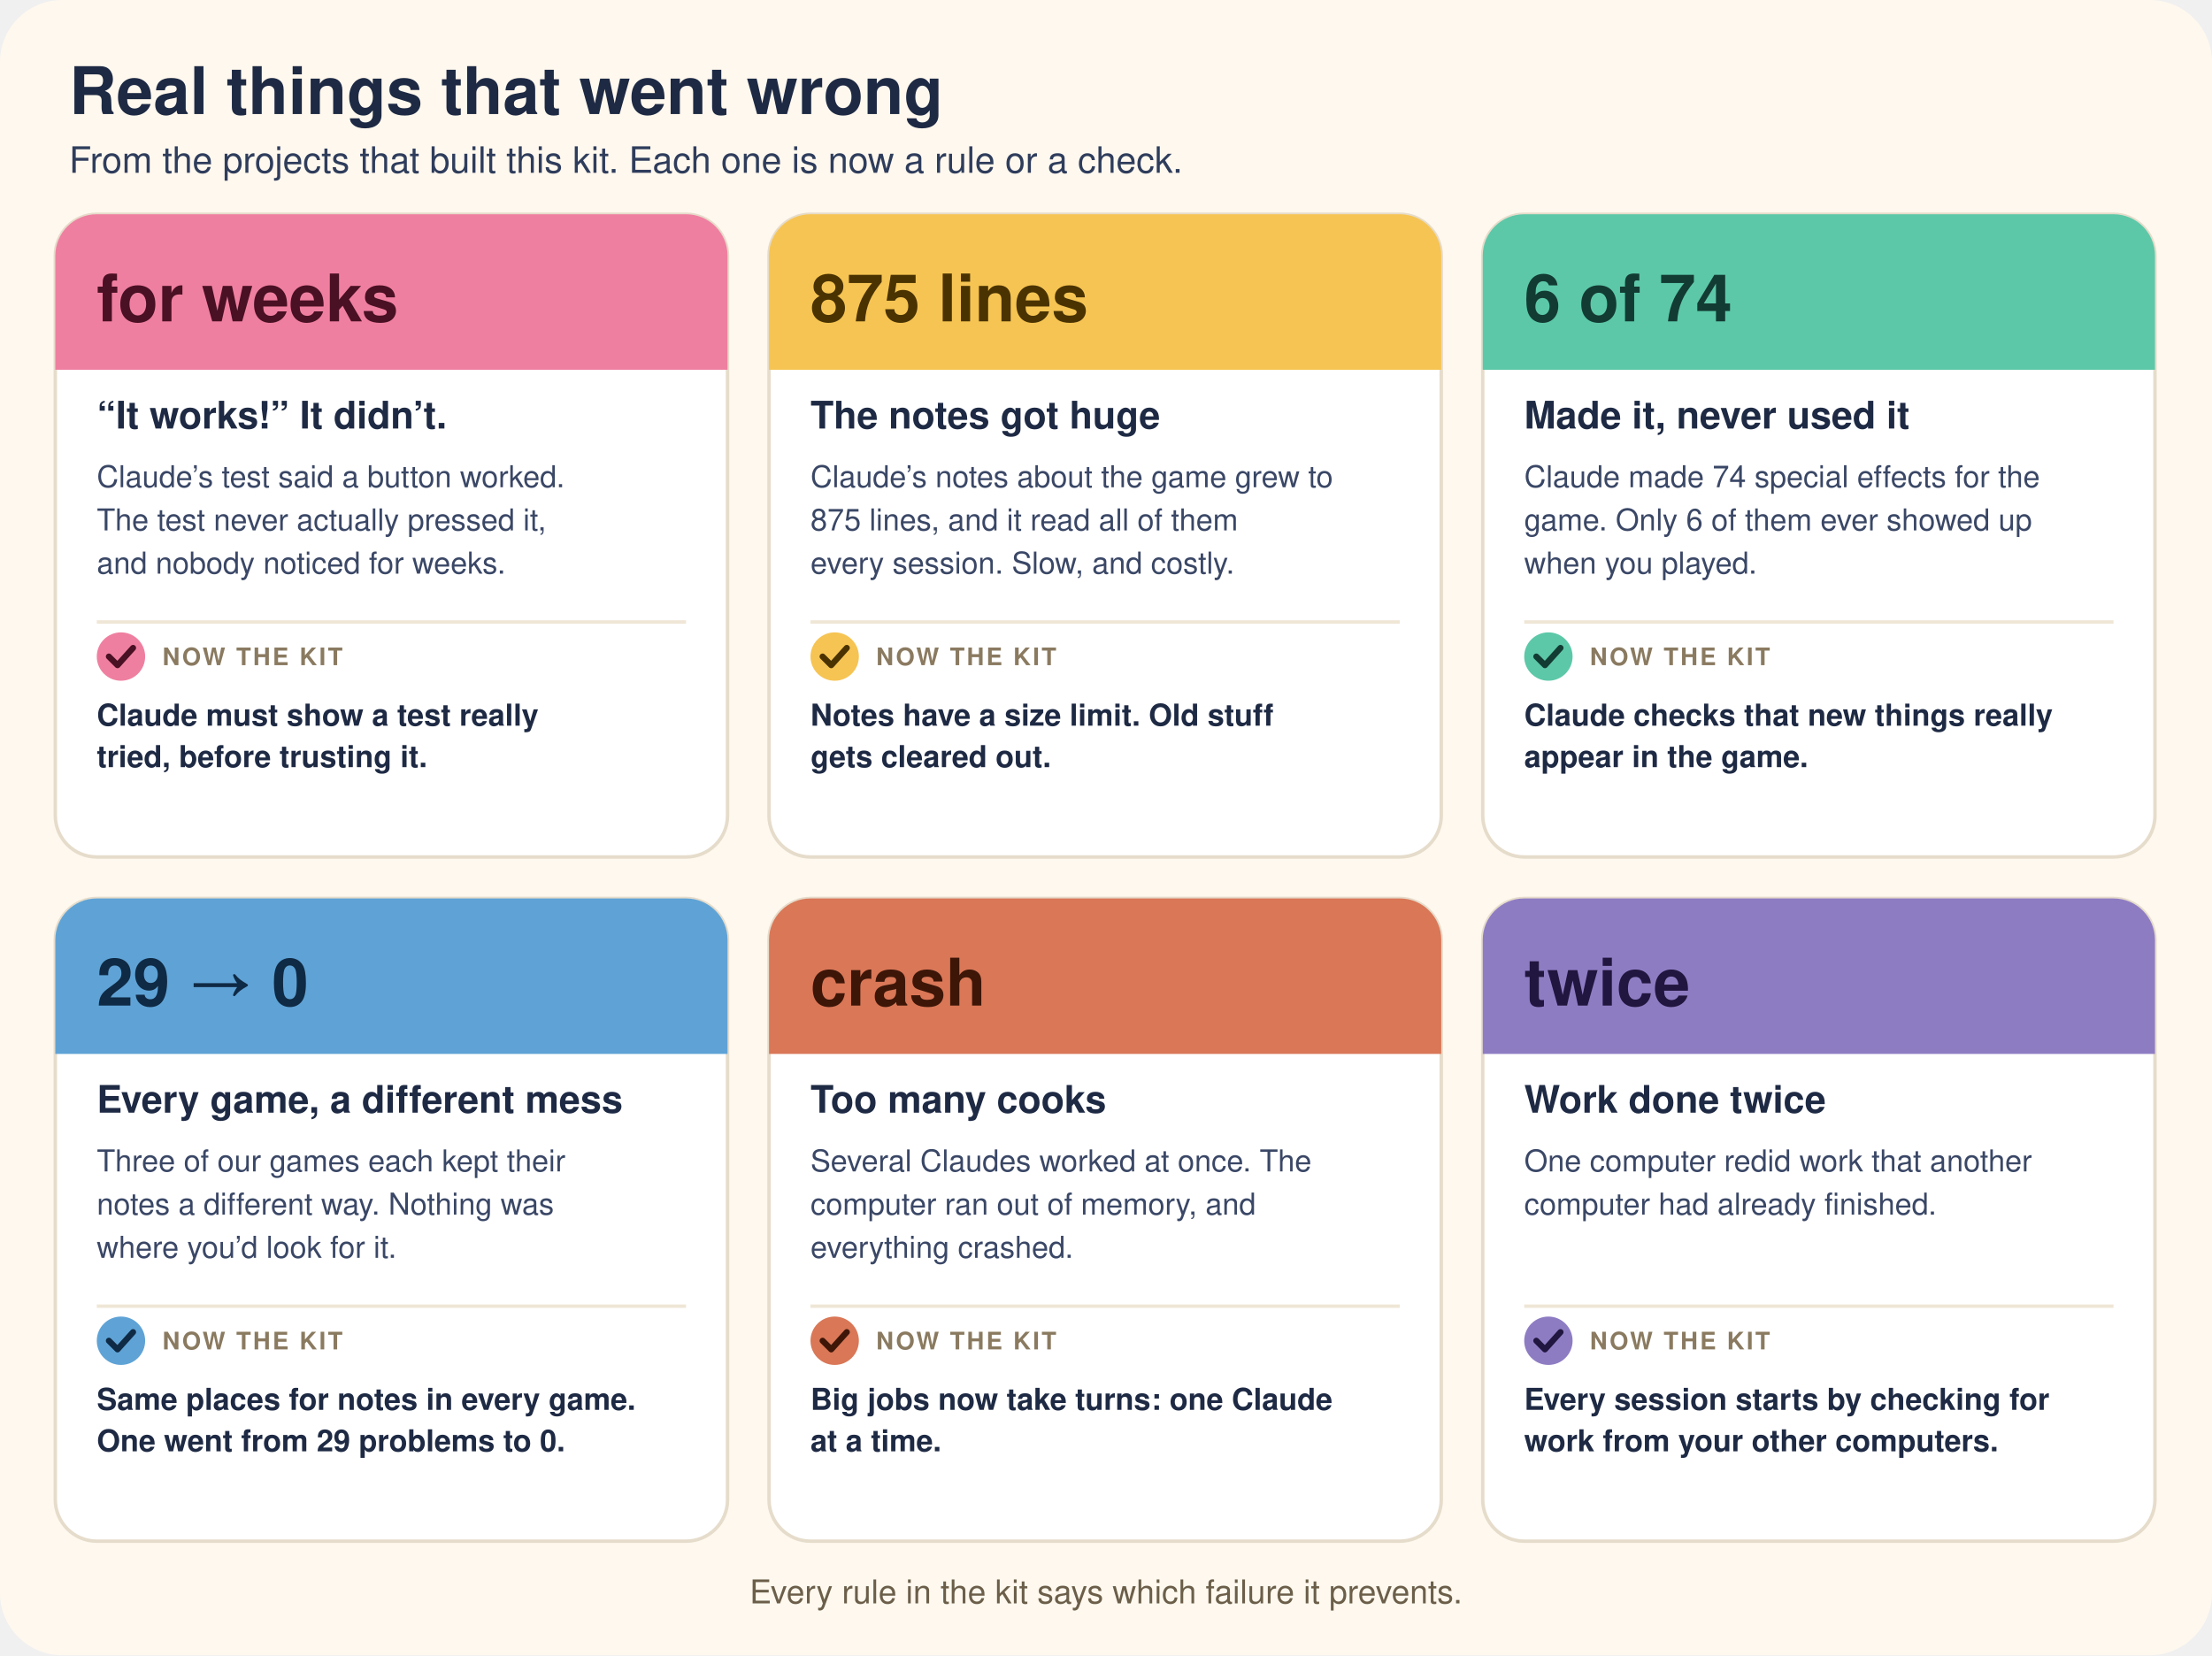
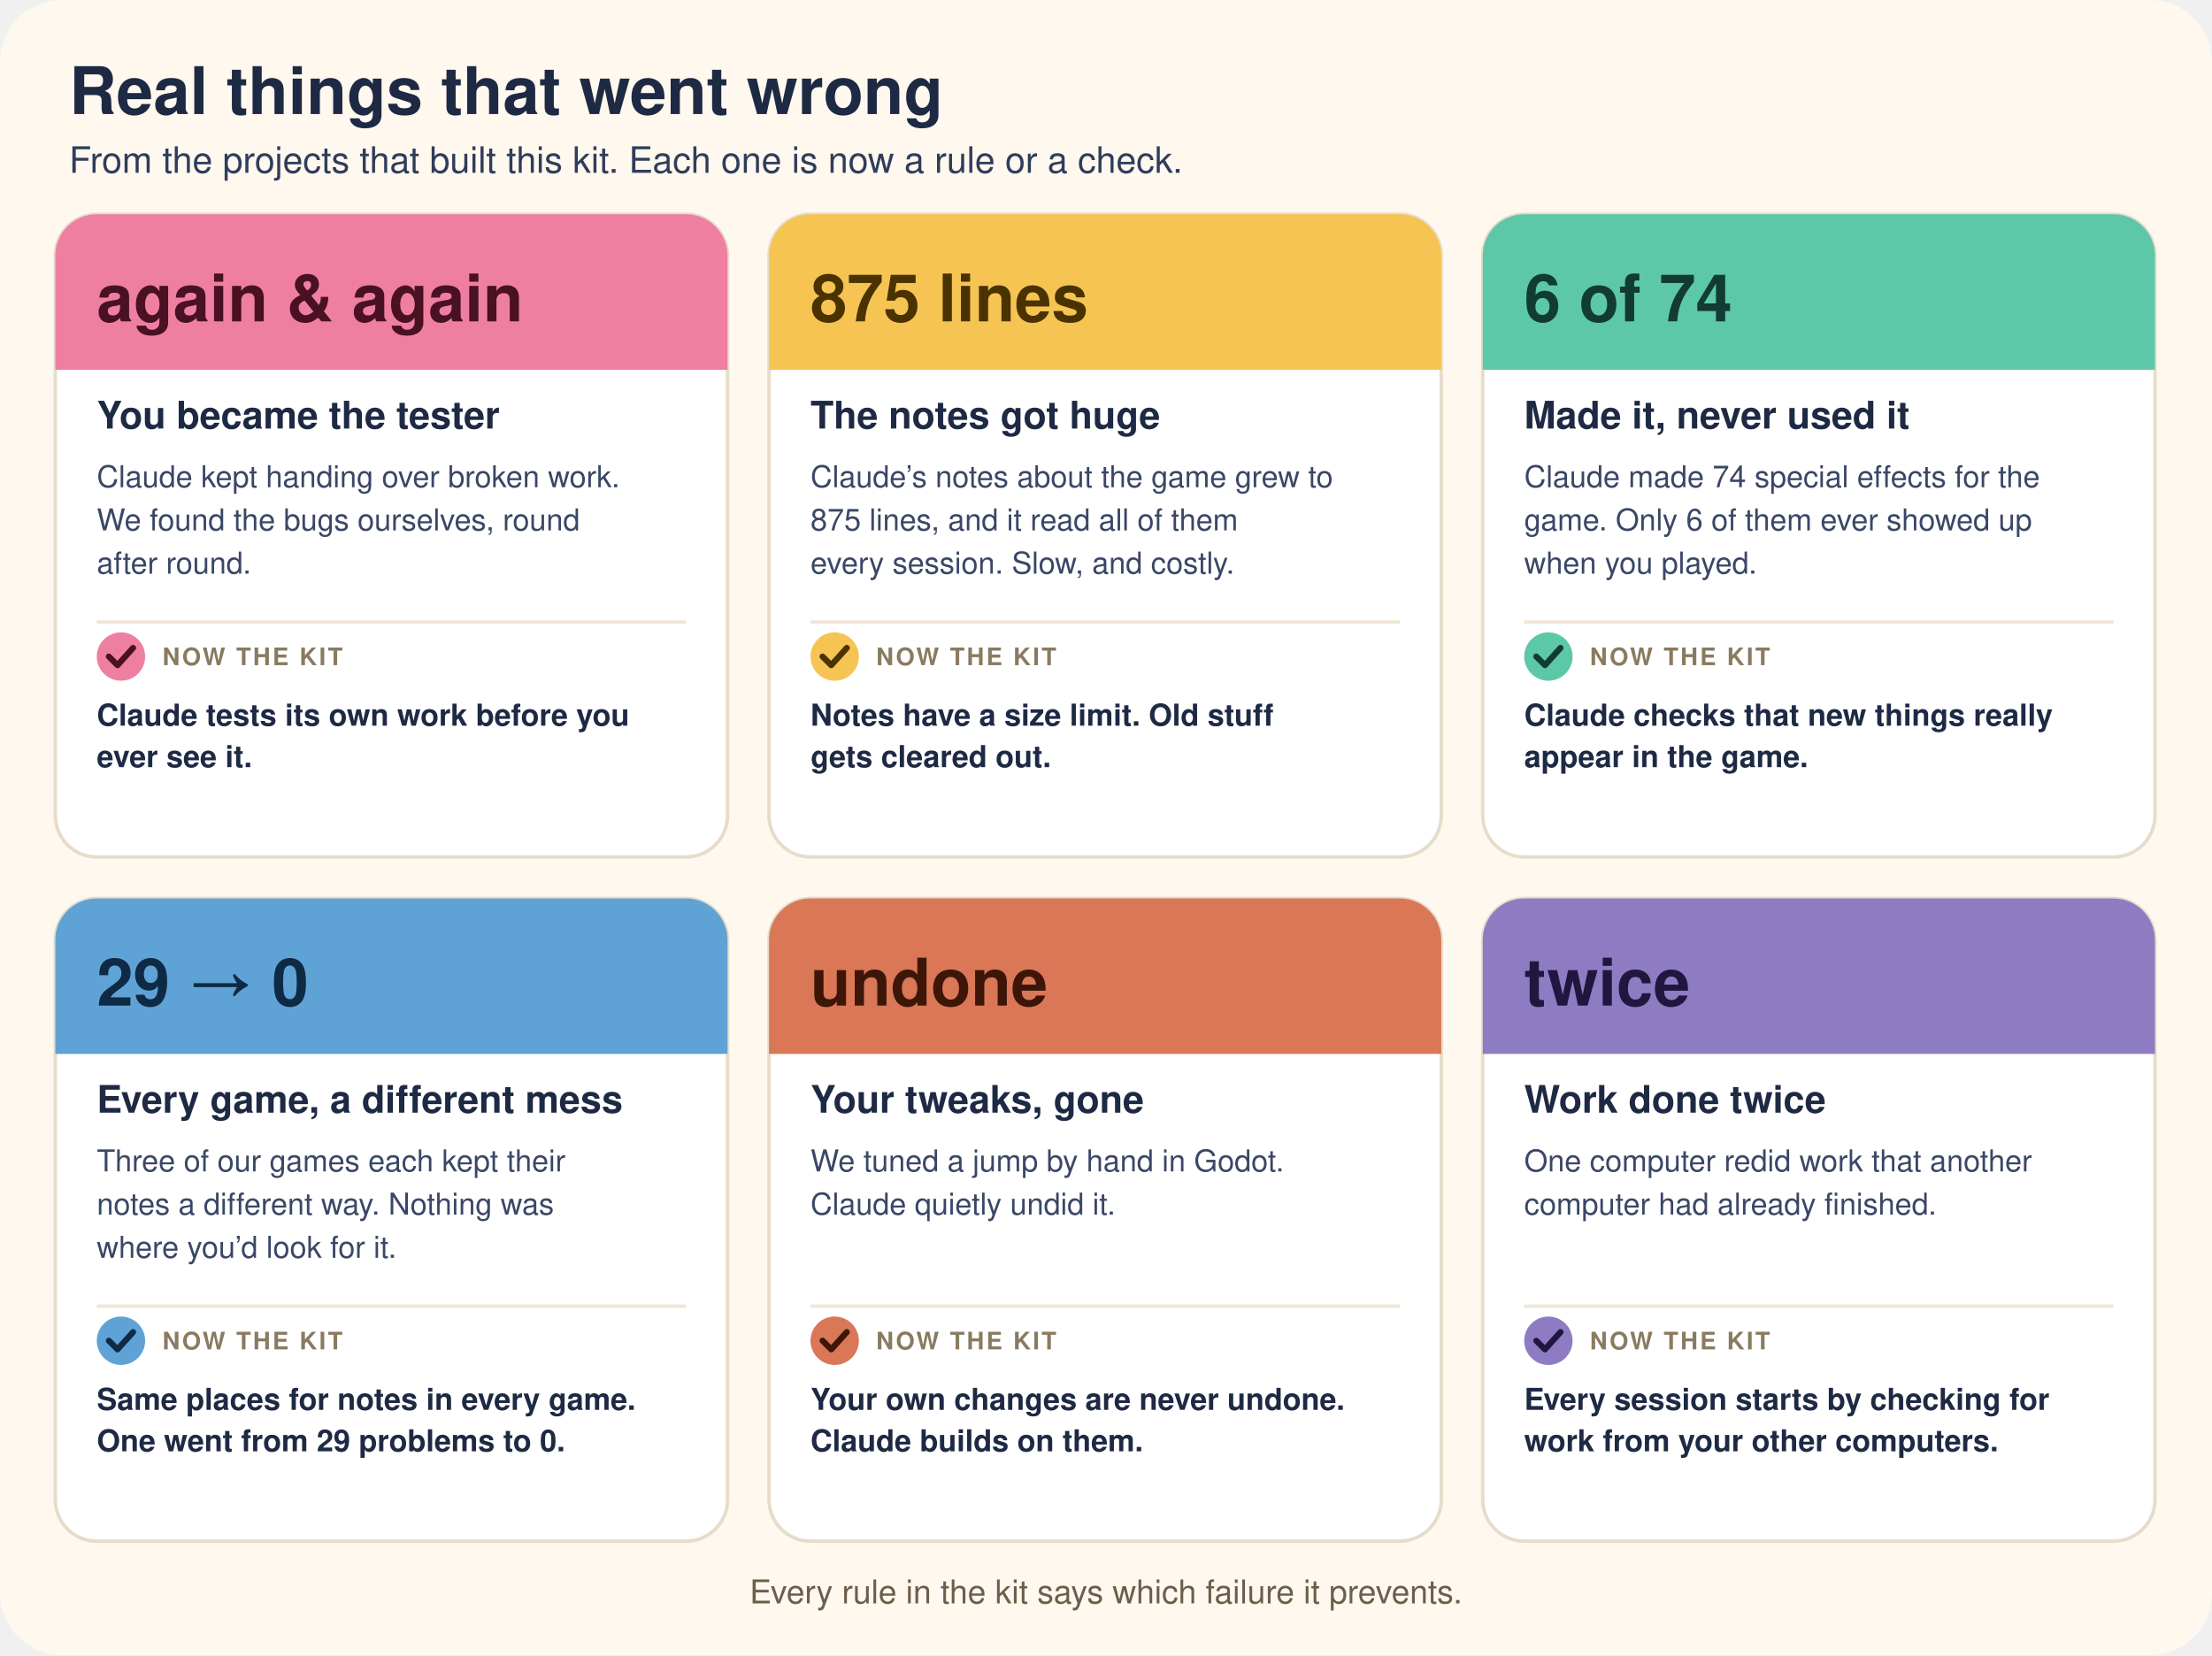
<svg xmlns="http://www.w3.org/2000/svg" viewBox="0 0 1280 958" width="1280" height="958" role="img" aria-labelledby="t d">
  <rect width="1280" height="958" rx="36" fill="#FFF8EE" />
  <g font-family="'Segoe UI', 'Helvetica Neue', Helvetica, Arial, 'Liberation Sans', sans-serif">
    <text x="40" y="66" font-size="38" font-weight="800" fill="#1E2A44">Real things that went wrong</text>
    <text x="40" y="100" font-size="21" fill="#2F3D5C">From the projects that built this kit. Each one is now a rule or a check.</text>
    <rect x="32" y="124" width="389" height="372" rx="24" fill="#FFFFFF" stroke="#E6DCCB" stroke-width="2" />
    <path d="M32 148 a24 24 0 0 1 24 -24 h341 a24 24 0 0 1 24 24 v66 h-389 z" fill="#EF7FA0" />
-     <text x="56" y="186" font-size="38" font-weight="800" fill="#4A1024">for weeks</text>
-     <text x="56" y="248" font-size="22" font-weight="800" fill="#1E2A44">“It works!” It didn’t.</text>
-     <text x="56" y="282" font-size="17.5" fill="#3A4766">Claude’s test said a button worked.</text>
-     <text x="56" y="307" font-size="17.5" fill="#3A4766">The test never actually pressed it,</text>
-     <text x="56" y="332" font-size="17.5" fill="#3A4766">and nobody noticed for weeks.</text>
+     <text x="56" y="186" font-size="38" font-weight="800" fill="#4A1024">again &amp; again</text>
+     <text x="56" y="248" font-size="22" font-weight="800" fill="#1E2A44">You became the tester</text>
+     <text x="56" y="282" font-size="17.5" fill="#3A4766">Claude kept handing over broken work.</text>
+     <text x="56" y="307" font-size="17.5" fill="#3A4766">We found the bugs ourselves, round</text>
+     <text x="56" y="332" font-size="17.5" fill="#3A4766">after round.</text>
    <line x1="56" y1="360" x2="397" y2="360" stroke="#EFE6D6" stroke-width="2" />
    <circle cx="70" cy="380" r="14" fill="#EF7FA0" />
    <path d="M63 380 l5 5 9 -10" fill="none" stroke="#4A1024" stroke-width="3.5" stroke-linecap="round" stroke-linejoin="round" />
    <text x="94" y="385" font-size="14" font-weight="800" fill="#8A7A60" letter-spacing="1.2">NOW THE KIT</text>
-     <text x="56" y="420" font-size="17.5" font-weight="600" fill="#1E2A44">Claude must show a test really</text>
-     <text x="56" y="444" font-size="17.5" font-weight="600" fill="#1E2A44">tried, before trusting it.</text>
+     <text x="56" y="420" font-size="17.5" font-weight="600" fill="#1E2A44">Claude tests its own work before you</text>
+     <text x="56" y="444" font-size="17.5" font-weight="600" fill="#1E2A44">ever see it.</text>
    <rect x="445" y="124" width="389" height="372" rx="24" fill="#FFFFFF" stroke="#E6DCCB" stroke-width="2" />
    <path d="M445 148 a24 24 0 0 1 24 -24 h341 a24 24 0 0 1 24 24 v66 h-389 z" fill="#F6C453" />
    <text x="469" y="186" font-size="38" font-weight="800" fill="#4A3300">875 lines</text>
    <text x="469" y="248" font-size="22" font-weight="800" fill="#1E2A44">The notes got huge</text>
    <text x="469" y="282" font-size="17.5" fill="#3A4766">Claude’s notes about the game grew to</text>
    <text x="469" y="307" font-size="17.5" fill="#3A4766">875 lines, and it read all of them</text>
    <text x="469" y="332" font-size="17.5" fill="#3A4766">every session. Slow, and costly.</text>
    <line x1="469" y1="360" x2="810" y2="360" stroke="#EFE6D6" stroke-width="2" />
    <circle cx="483" cy="380" r="14" fill="#F6C453" />
    <path d="M476 380 l5 5 9 -10" fill="none" stroke="#4A3300" stroke-width="3.5" stroke-linecap="round" stroke-linejoin="round" />
    <text x="507" y="385" font-size="14" font-weight="800" fill="#8A7A60" letter-spacing="1.2">NOW THE KIT</text>
    <text x="469" y="420" font-size="17.5" font-weight="600" fill="#1E2A44">Notes have a size limit. Old stuff</text>
    <text x="469" y="444" font-size="17.5" font-weight="600" fill="#1E2A44">gets cleared out.</text>
    <rect x="858" y="124" width="389" height="372" rx="24" fill="#FFFFFF" stroke="#E6DCCB" stroke-width="2" />
    <path d="M858 148 a24 24 0 0 1 24 -24 h341 a24 24 0 0 1 24 24 v66 h-389 z" fill="#5CC8A8" />
    <text x="882" y="186" font-size="38" font-weight="800" fill="#123B33">6 of 74</text>
    <text x="882" y="248" font-size="22" font-weight="800" fill="#1E2A44">Made it, never used it</text>
    <text x="882" y="282" font-size="17.5" fill="#3A4766">Claude made 74 special effects for the</text>
    <text x="882" y="307" font-size="17.5" fill="#3A4766">game. Only 6 of them ever showed up</text>
    <text x="882" y="332" font-size="17.5" fill="#3A4766">when you played.</text>
    <line x1="882" y1="360" x2="1223" y2="360" stroke="#EFE6D6" stroke-width="2" />
    <circle cx="896" cy="380" r="14" fill="#5CC8A8" />
    <path d="M889 380 l5 5 9 -10" fill="none" stroke="#123B33" stroke-width="3.5" stroke-linecap="round" stroke-linejoin="round" />
    <text x="920" y="385" font-size="14" font-weight="800" fill="#8A7A60" letter-spacing="1.2">NOW THE KIT</text>
    <text x="882" y="420" font-size="17.5" font-weight="600" fill="#1E2A44">Claude checks that new things really</text>
    <text x="882" y="444" font-size="17.5" font-weight="600" fill="#1E2A44">appear in the game.</text>
    <rect x="32" y="520" width="389" height="372" rx="24" fill="#FFFFFF" stroke="#E6DCCB" stroke-width="2" />
    <path d="M32 544 a24 24 0 0 1 24 -24 h341 a24 24 0 0 1 24 24 v66 h-389 z" fill="#5FA3D6" />
    <text x="56" y="582" font-size="38" font-weight="800" fill="#0F2A45">29 → 0</text>
    <text x="56" y="644" font-size="22" font-weight="800" fill="#1E2A44">Every game, a different mess</text>
    <text x="56" y="678" font-size="17.5" fill="#3A4766">Three of our games each kept their</text>
    <text x="56" y="703" font-size="17.5" fill="#3A4766">notes a different way. Nothing was</text>
    <text x="56" y="728" font-size="17.5" fill="#3A4766">where you’d look for it.</text>
    <line x1="56" y1="756" x2="397" y2="756" stroke="#EFE6D6" stroke-width="2" />
    <circle cx="70" cy="776" r="14" fill="#5FA3D6" />
    <path d="M63 776 l5 5 9 -10" fill="none" stroke="#0F2A45" stroke-width="3.5" stroke-linecap="round" stroke-linejoin="round" />
    <text x="94" y="781" font-size="14" font-weight="800" fill="#8A7A60" letter-spacing="1.2">NOW THE KIT</text>
    <text x="56" y="816" font-size="17.5" font-weight="600" fill="#1E2A44">Same places for notes in every game.</text>
    <text x="56" y="840" font-size="17.5" font-weight="600" fill="#1E2A44">One went from 29 problems to 0.</text>
    <rect x="445" y="520" width="389" height="372" rx="24" fill="#FFFFFF" stroke="#E6DCCB" stroke-width="2" />
    <path d="M445 544 a24 24 0 0 1 24 -24 h341 a24 24 0 0 1 24 24 v66 h-389 z" fill="#D97757" />
-     <text x="469" y="582" font-size="38" font-weight="800" fill="#3D1608">crash</text>
-     <text x="469" y="644" font-size="22" font-weight="800" fill="#1E2A44">Too many cooks</text>
-     <text x="469" y="678" font-size="17.5" fill="#3A4766">Several Claudes worked at once. The</text>
-     <text x="469" y="703" font-size="17.5" fill="#3A4766">computer ran out of memory, and</text>
-     <text x="469" y="728" font-size="17.5" fill="#3A4766">everything crashed.</text>
+     <text x="469" y="582" font-size="38" font-weight="800" fill="#3D1608">undone</text>
+     <text x="469" y="644" font-size="22" font-weight="800" fill="#1E2A44">Your tweaks, gone</text>
+     <text x="469" y="678" font-size="17.5" fill="#3A4766">We tuned a jump by hand in Godot.</text>
+     <text x="469" y="703" font-size="17.5" fill="#3A4766">Claude quietly undid it.</text>
    <line x1="469" y1="756" x2="810" y2="756" stroke="#EFE6D6" stroke-width="2" />
    <circle cx="483" cy="776" r="14" fill="#D97757" />
    <path d="M476 776 l5 5 9 -10" fill="none" stroke="#3D1608" stroke-width="3.5" stroke-linecap="round" stroke-linejoin="round" />
    <text x="507" y="781" font-size="14" font-weight="800" fill="#8A7A60" letter-spacing="1.2">NOW THE KIT</text>
-     <text x="469" y="816" font-size="17.5" font-weight="600" fill="#1E2A44">Big jobs now take turns: one Claude</text>
-     <text x="469" y="840" font-size="17.5" font-weight="600" fill="#1E2A44">at a time.</text>
+     <text x="469" y="816" font-size="17.5" font-weight="600" fill="#1E2A44">Your own changes are never undone.</text>
+     <text x="469" y="840" font-size="17.5" font-weight="600" fill="#1E2A44">Claude builds on them.</text>
    <rect x="858" y="520" width="389" height="372" rx="24" fill="#FFFFFF" stroke="#E6DCCB" stroke-width="2" />
    <path d="M858 544 a24 24 0 0 1 24 -24 h341 a24 24 0 0 1 24 24 v66 h-389 z" fill="#8E7CC3" />
    <text x="882" y="582" font-size="38" font-weight="800" fill="#21163F">twice</text>
    <text x="882" y="644" font-size="22" font-weight="800" fill="#1E2A44">Work done twice</text>
    <text x="882" y="678" font-size="17.5" fill="#3A4766">One computer redid work that another</text>
    <text x="882" y="703" font-size="17.5" fill="#3A4766">computer had already finished.</text>
    <line x1="882" y1="756" x2="1223" y2="756" stroke="#EFE6D6" stroke-width="2" />
    <circle cx="896" cy="776" r="14" fill="#8E7CC3" />
    <path d="M889 776 l5 5 9 -10" fill="none" stroke="#21163F" stroke-width="3.5" stroke-linecap="round" stroke-linejoin="round" />
    <text x="920" y="781" font-size="14" font-weight="800" fill="#8A7A60" letter-spacing="1.2">NOW THE KIT</text>
    <text x="882" y="816" font-size="17.5" font-weight="600" fill="#1E2A44">Every session starts by checking for</text>
    <text x="882" y="840" font-size="17.5" font-weight="600" fill="#1E2A44">work from your other computers.</text>
    <text x="640" y="928" text-anchor="middle" font-size="19" fill="#6B5F4A">Every rule in the kit says which failure it prevents.</text>
  </g>
</svg>
